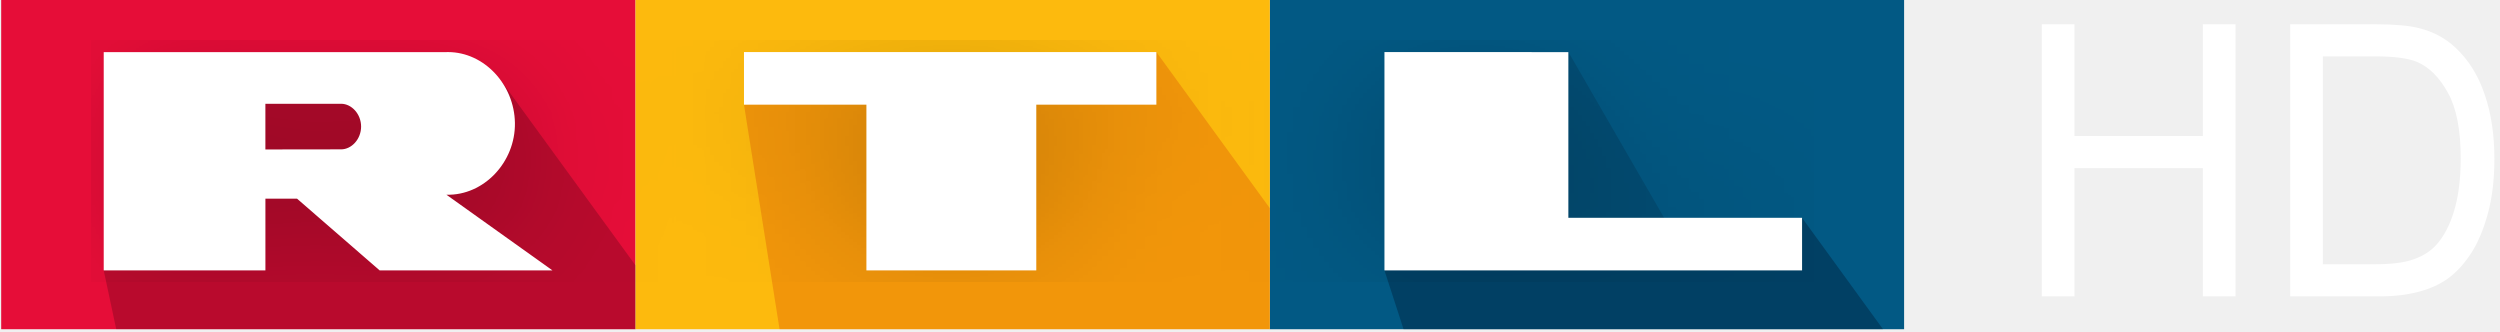
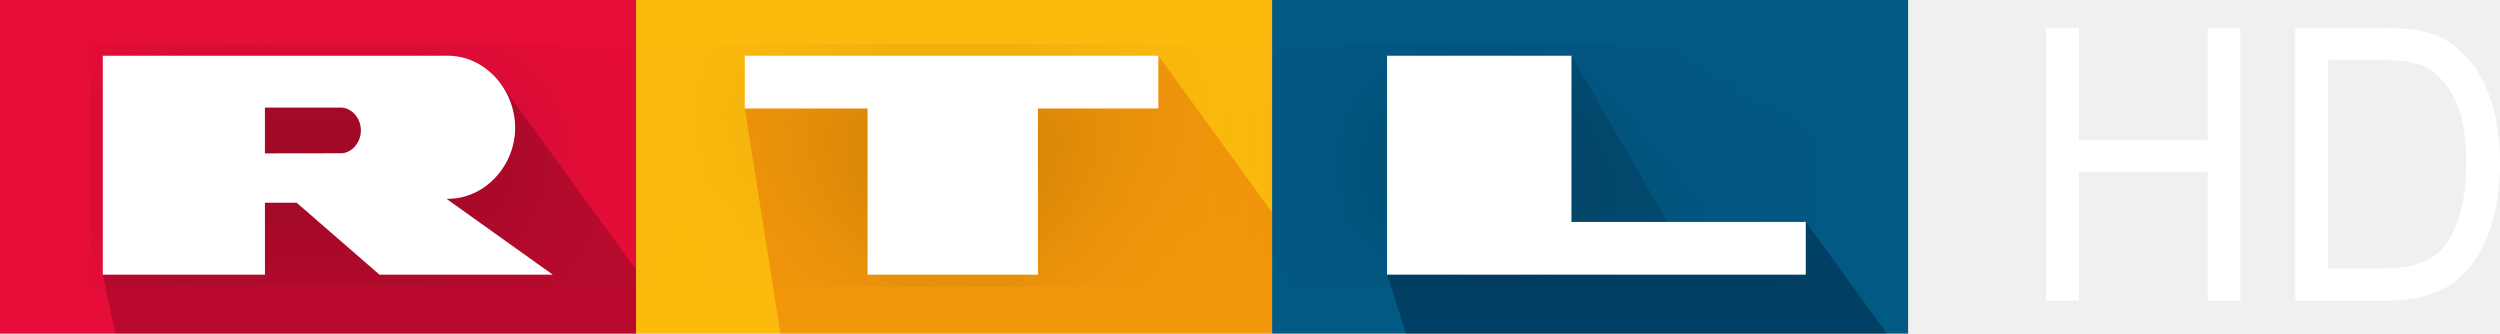
- <svg xmlns="http://www.w3.org/2000/svg" width="96.199mm" height="12.74mm" viewBox="0 0 96.199 12.74">
-   <defs>
-     <linearGradient id="a" x1="1574.7" x2="2362" y1="-326.5" y2="-326.5" gradientTransform="matrix(.5 0 0 .5 153.05 -177.43)" gradientUnits="userSpaceOnUse">
-       <stop stop-color="#025984" offset="0" />
-       <stop stop-color="#007ba3" offset="1" />
+ <svg xmlns="http://www.w3.org/2000/svg" id="svg61" width="95.937mm" height="12.803mm" version="1.1" viewBox="0 0 95.937 12.803">
+   <defs id="defs35">
+     <linearGradient id="a" x1="1574.7" x2="2362" y1="-326.5" y2="-326.5" gradientTransform="matrix(.5 0 0 .5 153 -177.3)" gradientUnits="userSpaceOnUse">
+       <stop id="stop2" stop-color="#025984" offset="0" />
+       <stop id="stop4" stop-color="#007ba3" offset="1" />
    </linearGradient>
-     <linearGradient id="b" x1="972.65" x2="1074.9" y1="-189.14" y2="-189.14" gradientTransform="translate(153.05 -117.43)" gradientUnits="userSpaceOnUse">
-       <stop stop-color="#001932" stop-opacity=".196" offset="0" />
-       <stop stop-color="#00324b" stop-opacity="0" offset="1" />
+     <linearGradient id="b" x1="972.65" x2="1074.9" y1="-189.14" y2="-189.14" gradientTransform="translate(153 -117.3)" gradientUnits="userSpaceOnUse">
+       <stop id="stop7" stop-color="#001932" stop-opacity=".196" offset="0" />
+       <stop id="stop9" stop-color="#00324b" stop-opacity="0" offset="1" />
    </linearGradient>
-     <linearGradient id="c" x1="787.33" x2="1574.7" y1="-326.5" y2="-326.5" gradientTransform="matrix(.5 0 0 .5 153.05 -177.43)" gradientUnits="userSpaceOnUse">
-       <stop stop-color="#fdba0d" offset="0" />
-       <stop stop-color="#ffd502" offset="1" />
+     <linearGradient id="c" x1="787.33" x2="1574.7" y1="-326.5" y2="-326.5" gradientTransform="matrix(.5 0 0 .5 153 -177.3)" gradientUnits="userSpaceOnUse">
+       <stop id="stop12" stop-color="#fdba0d" offset="0" />
+       <stop id="stop14" stop-color="#ffd502" offset="1" />
    </linearGradient>
-     <linearGradient id="d" x1="1831.1" x2="2235.4" y1="-193" y2="-193" gradientTransform="matrix(.5 0 0 .5 153.05 -177.43)" gradientUnits="userSpaceOnUse">
-       <stop stop-color="#001932" stop-opacity=".392" offset="0" />
-       <stop stop-color="#00324b" stop-opacity=".196" offset="1" />
+     <linearGradient id="d" x1="1831.1" x2="2235.4" y1="-193" y2="-193" gradientTransform="matrix(.5 0 0 .5 153 -177.3)" gradientUnits="userSpaceOnUse">
+       <stop id="stop17" stop-color="#001932" stop-opacity=".392" offset="0" />
+       <stop id="stop19" stop-color="#00324b" stop-opacity=".196" offset="1" />
    </linearGradient>
-     <linearGradient id="e" x1="1433.9" x2="1433.9" y1="-120" y2="-464" gradientTransform="matrix(.5 0 0 .5 153.05 -177.43)" gradientUnits="userSpaceOnUse">
-       <stop stop-color="#c80000" stop-opacity=".196" offset="0" />
-       <stop stop-color="#c80000" stop-opacity=".098" offset="1" />
+     <linearGradient id="e" x1="1433.9" x2="1433.9" y1="-120" y2="-464" gradientTransform="matrix(.5 0 0 .5 153 -177.3)" gradientUnits="userSpaceOnUse">
+       <stop id="stop22" stop-color="#c80000" stop-opacity=".196" offset="0" />
+       <stop id="stop24" stop-color="#c80000" stop-opacity=".098" offset="1" />
    </linearGradient>
-     <linearGradient id="f" x1="127.25" x2="787.33" y1="-273.25" y2="-273.25" gradientTransform="matrix(.5 0 0 .5 153.05 -177.43)" gradientUnits="userSpaceOnUse">
-       <stop stop-opacity=".196" offset="0" />
-       <stop stop-color="#640032" stop-opacity=".196" offset="1" />
+     <linearGradient id="f" x1="127.25" x2="787.33" y1="-273.25" y2="-273.25" gradientTransform="matrix(.5 0 0 .5 153 -177.3)" gradientUnits="userSpaceOnUse">
+       <stop id="stop27" stop-opacity=".196" offset="0" />
+       <stop id="stop29" stop-color="#640032" stop-opacity=".196" offset="1" />
    </linearGradient>
    <filter id="g" x="-.007" y="-.053" width="1.014" height="1.105" color-interpolation-filters="sRGB">
-       <feGaussianBlur stdDeviation="2.974" />
+       <feGaussianBlur id="feGaussianBlur32" stdDeviation="2.974" />
    </filter>
  </defs>
-   <path d="M48.861-.135h24.408v12.803h-24.408z" fill="url(#a)" />
-   <path d="m64.579 9.325-7.358-0.59 3.132-6.73z" fill="url(#b)" fill-rule="evenodd" />
-   <path d="M.046-.135h24.408v12.803h-24.408z" fill="#e60d38" />
-   <path d="M24.454-.135h24.408v12.803h-24.408z" fill="url(#c)" />
-   <path d="M60.35 2.004l-7.077 8.401.735 2.263h18.449l-3.114-4.286-4.766.943-7.358-.59z" fill="url(#d)" fill-rule="evenodd" />
-   <path d="m44.497 2.004-15.869 2.023 1.369 8.641h18.864v-4.658z" fill="url(#e)" />
-   <path d="M19.327 3.167l-11.756.21-3.58 7.028.481 2.263h19.981v-2.459z" fill="url(#f)" />
-   <path d="M17.244 2.004l-.066.001h-13.187v8.4h6.222v-2.76h1.217l3.179 2.76h6.649l-4.08-2.912c1.442.039 2.66-1.26 2.636-2.764-.022-1.47-1.179-2.721-2.57-2.725zm11.384 0v2.023h4.711v6.378h6.537v-6.378h4.621v-2.023zm24.645 0v8.401h16.07v-2.023h-8.993v-6.377zm-43.06 1.989h2.912c.403 0 .77.393.77.877s-.366.877-.77.877l-2.913.004v-1.759z" fill-opacity=".196" fill-rule="evenodd" filter="url(#g)" />
-   <path d="M17.244 2.004l-.066.001h-13.187v8.4h6.222v-2.76h1.217l3.179 2.76h6.649l-4.08-2.912c1.442.039 2.66-1.26 2.636-2.764-.022-1.47-1.179-2.721-2.57-2.725zm11.384 0v2.023h4.711v6.378h6.537v-6.378h4.621v-2.023zm24.645 0v8.401h16.07v-2.023h-8.993v-6.377zm-43.06 1.989h2.912c.403 0 .77.393.77.877s-.366.877-.77.877l-2.913.004v-1.759z" fill="#fff" fill-rule="evenodd" />
-   <g fill="#fff" style="font-feature-settings:normal;font-variant-caps:normal;font-variant-ligatures:normal;font-variant-numeric:normal">
-     <path d="m78.567 11.404v-10.47h1.258v4.3h4.94v-4.3h1.258v10.47h-1.258v-4.935h-4.94v4.935z" />
-     <path d="M88.125 11.404v-10.47h3.274q1.109 0 1.692.15.817.207 1.394.75.752.7 1.122 1.793.376 1.086.376 2.485 0 1.193-.253 2.114-.253.921-.648 1.528-.395.6-.869.95-.467.343-1.135.521-.661.179-1.523.179zm1.258-1.236h2.029q.94 0 1.472-.193.538-.193.856-.543.447-.493.694-1.321.253-.836.253-2.021 0-1.643-.493-2.521-.486-.886-1.186-1.186-.506-.214-1.627-.214h-1.997z" />
+   <path id="path37" d="m48.815 0h24.408v12.803h-24.408z" fill="url(#a)" />
+   <path id="path39" d="m64.533 9.46-7.358-0.59 3.132-6.73z" fill="url(#b)" fill-rule="evenodd" />
+   <path id="path41" d="m0 0h24.408v12.803h-24.408z" fill="#e60d38" />
+   <path id="path43" d="m24.408 0h24.408v12.803h-24.408z" fill="url(#c)" />
+   <path id="path45" d="m60.304 2.139-7.077 8.401 0.735 2.263h18.449l-3.114-4.286-4.766 0.943-7.358-0.59z" fill="url(#d)" fill-rule="evenodd" />
+   <path id="path47" d="m44.451 2.139-15.869 2.023 1.369 8.641h18.864v-4.658z" fill="url(#e)" />
+   <path id="path49" d="m19.281 3.302-11.756 0.21-3.58 7.028 0.481 2.263h19.981v-2.459z" fill="url(#f)" />
+   <path id="path51" d="m17.198 2.139-0.066 1e-3h-13.187v8.4h6.222v-2.76h1.217l3.179 2.76h6.649l-4.08-2.912c1.442 0.039 2.66-1.26 2.636-2.764-0.022-1.47-1.179-2.721-2.57-2.725zm11.384 0v2.023h4.711v6.378h6.537v-6.378h4.621v-2.023zm24.645 0v8.401h16.07v-2.023h-8.993v-6.377zm-43.06 1.989h2.912c0.403 0 0.77 0.393 0.77 0.877s-0.366 0.877-0.77 0.877l-2.913 4e-3v-1.759z" fill-opacity=".196" fill-rule="evenodd" filter="url(#g)" />
+   <path id="path53" d="m17.198 2.139-0.066 1e-3h-13.187v8.4h6.222v-2.76h1.217l3.179 2.76h6.649l-4.08-2.912c1.442 0.039 2.66-1.26 2.636-2.764-0.022-1.47-1.179-2.721-2.57-2.725zm11.384 0v2.023h4.711v6.378h6.537v-6.378h4.621v-2.023zm24.645 0v8.401h16.07v-2.023h-8.993v-6.377zm-43.06 1.989h2.912c0.403 0 0.77 0.393 0.77 0.877s-0.366 0.877-0.77 0.877l-2.913 4e-3v-1.759z" fill="#fff" fill-rule="evenodd" />
+   <g id="g59" transform="translate(-.046 .135)" fill="#fff" style="font-feature-settings:normal;font-variant-caps:normal;font-variant-ligatures:normal;font-variant-numeric:normal">
+     <path id="path55" d="m78.567 11.404v-10.47h1.258v4.3h4.94v-4.3h1.258v10.47h-1.258v-4.935h-4.94v4.935z" />
+     <path id="path57" d="m88.125 11.404v-10.47h3.274q1.109 0 1.692 0.15 0.817 0.207 1.394 0.75 0.752 0.7 1.122 1.793 0.376 1.086 0.376 2.485 0 1.193-0.253 2.114t-0.648 1.528q-0.395 0.6-0.869 0.95-0.467 0.343-1.135 0.521-0.661 0.179-1.523 0.179zm1.258-1.236h2.029q0.94 0 1.472-0.193 0.538-0.193 0.856-0.543 0.447-0.493 0.694-1.321 0.253-0.836 0.253-2.021 0-1.643-0.493-2.521-0.486-0.886-1.186-1.186-0.506-0.214-1.627-0.214h-1.997z" />
  </g>
</svg>
